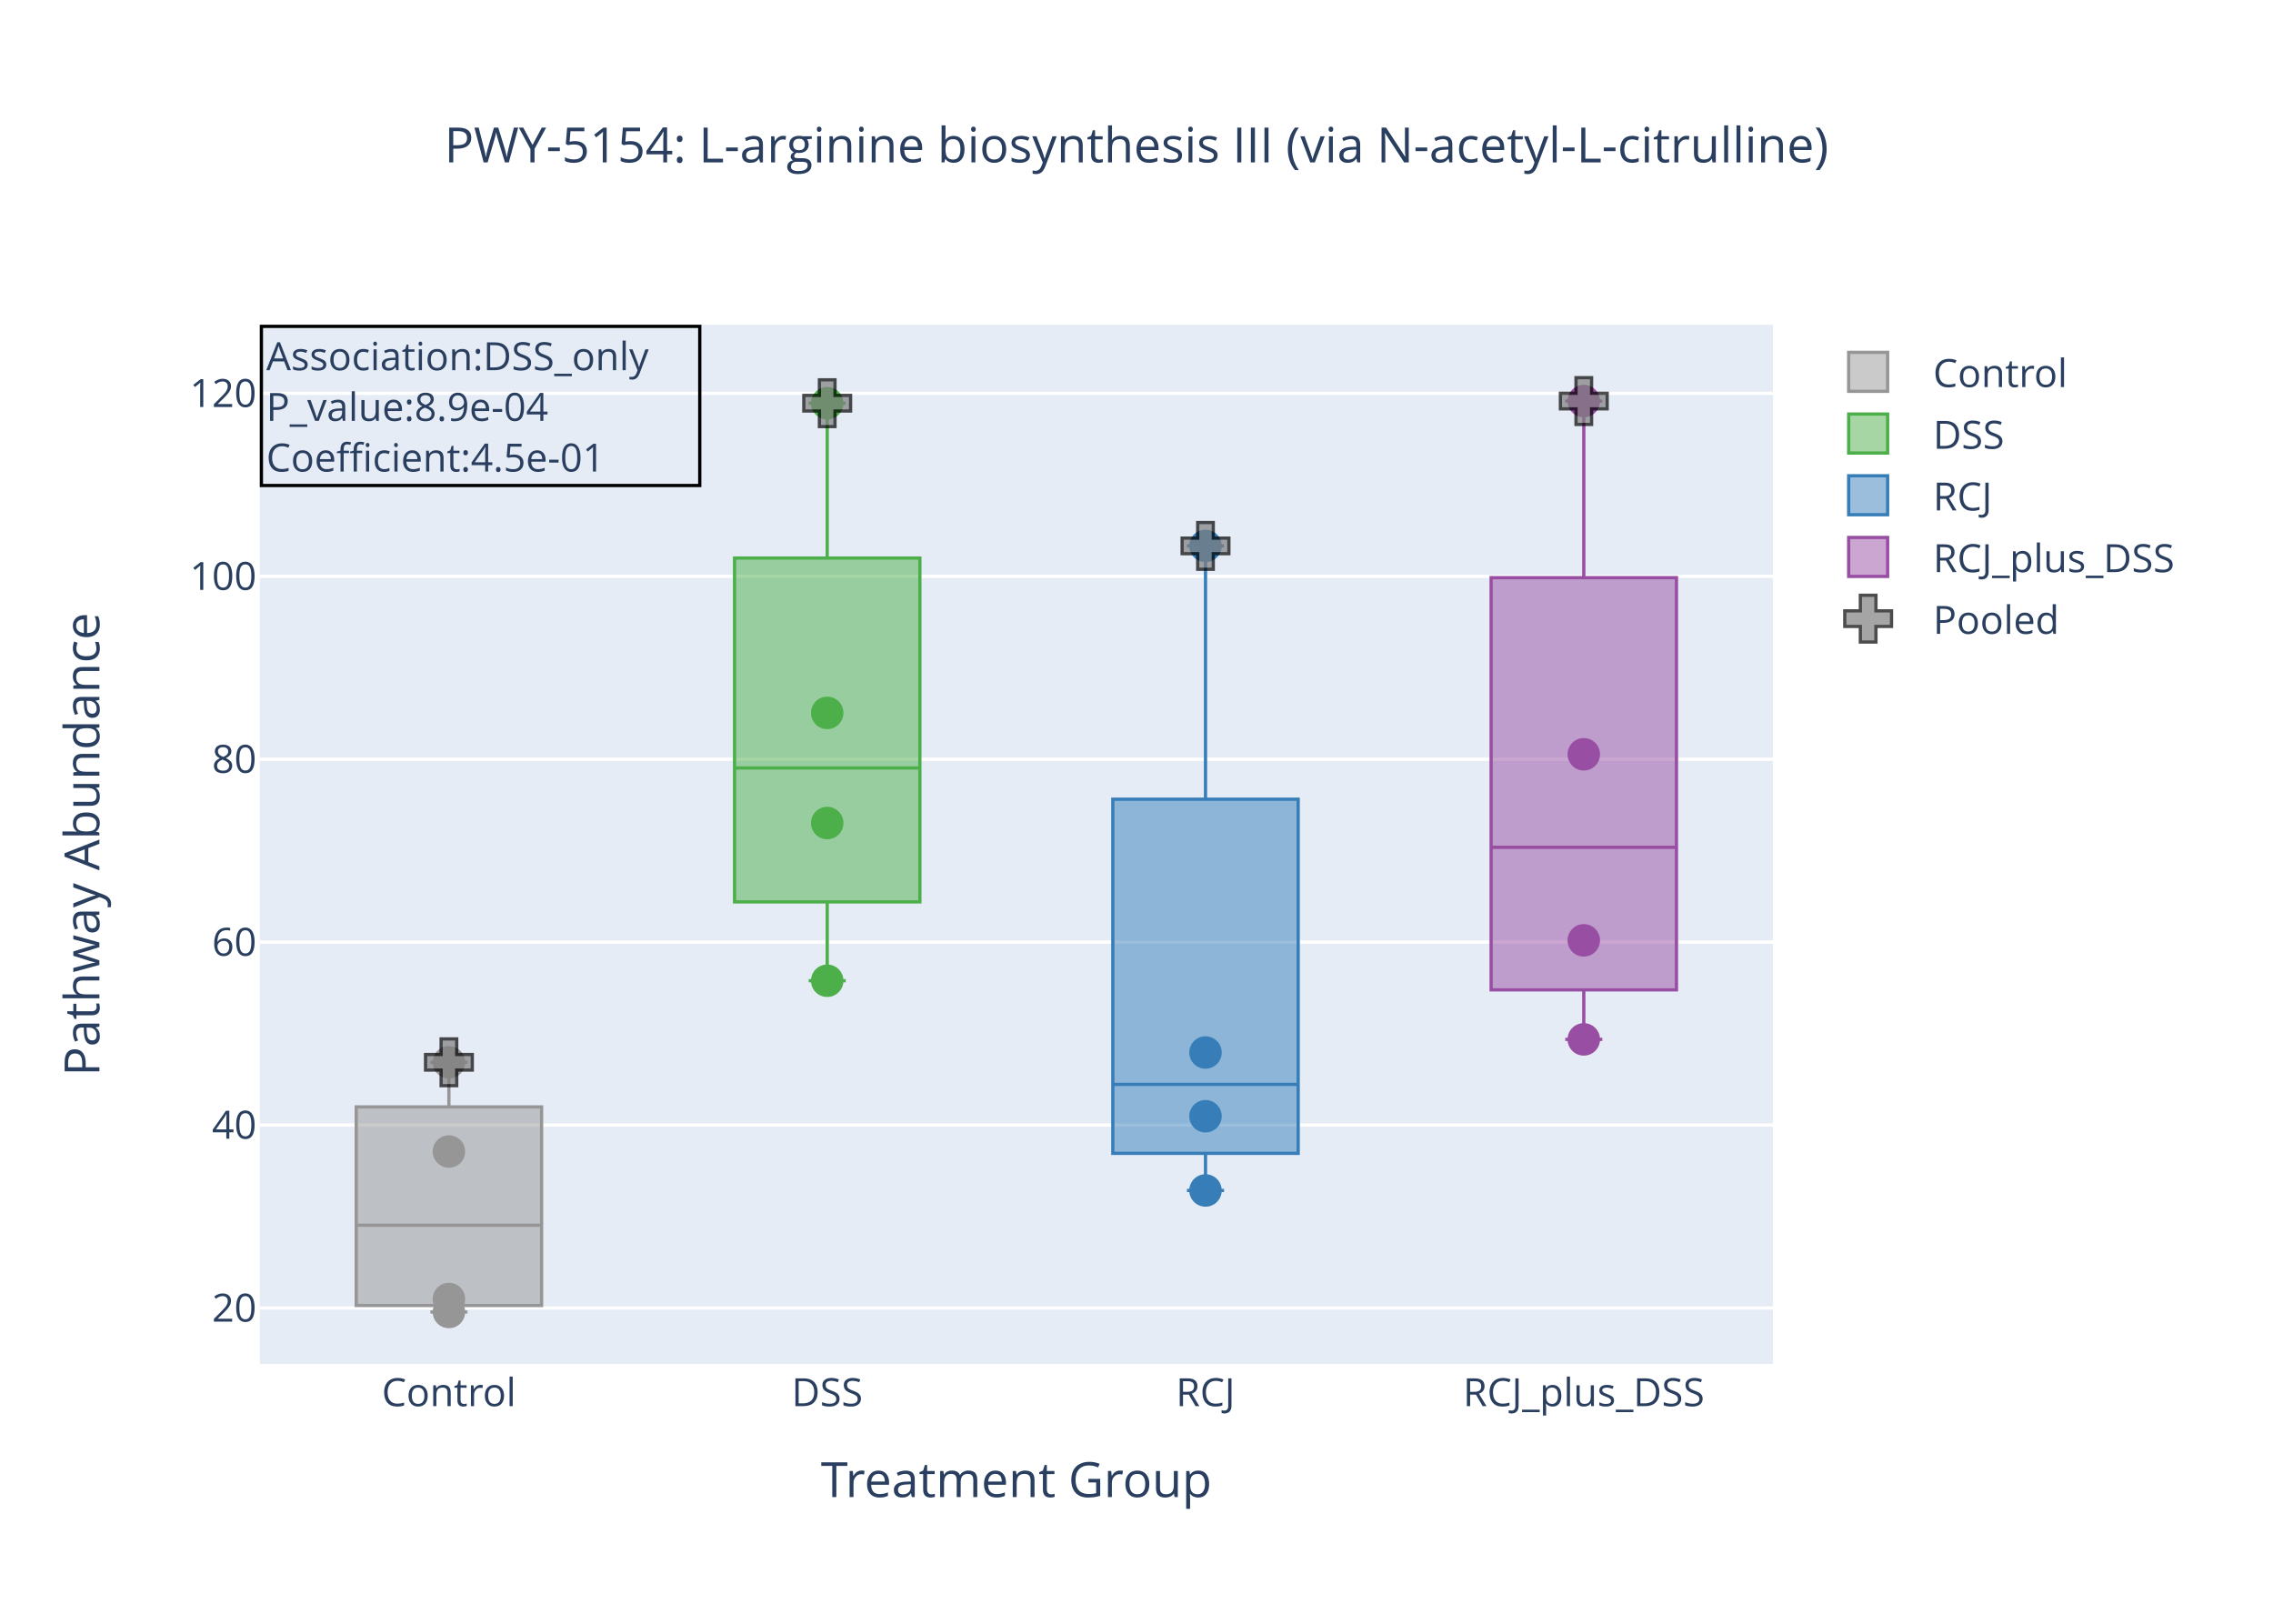
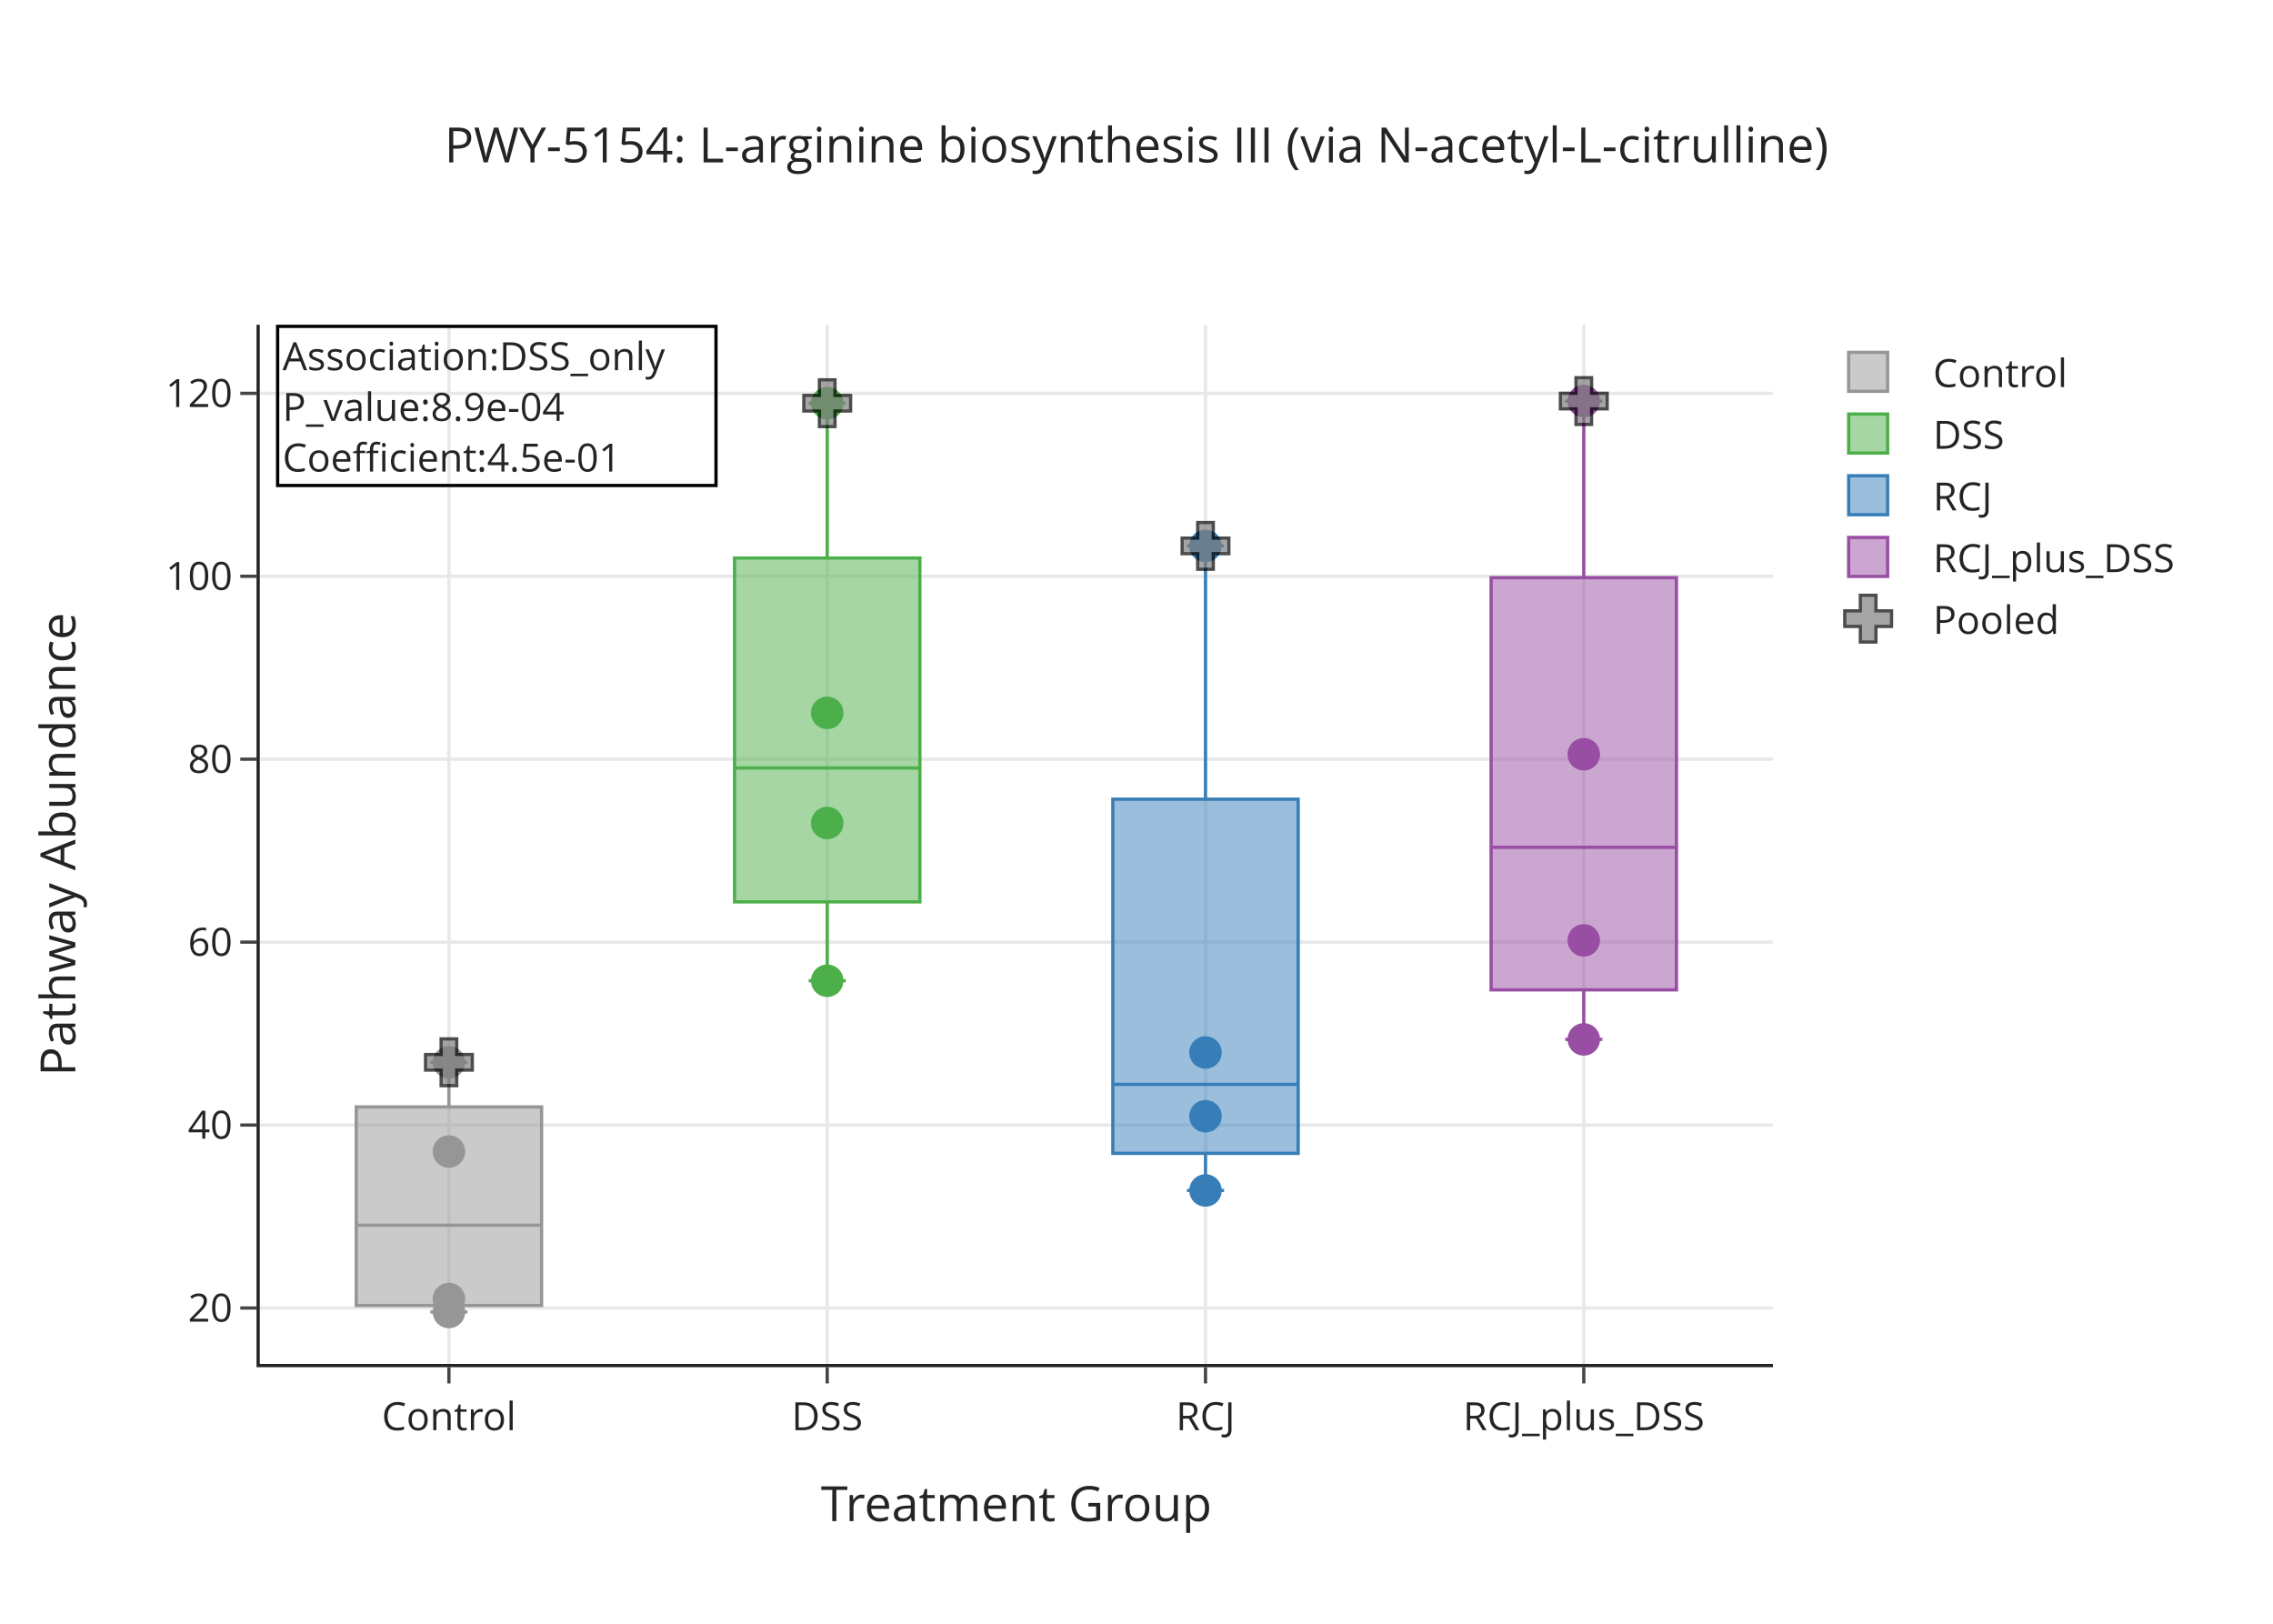
<svg xmlns="http://www.w3.org/2000/svg" class="main-svg" width="700" height="500" style="" viewBox="0 0 700 500">
  <rect x="0" y="0" width="700" height="500" style="fill: rgb(255, 255, 255); fill-opacity: 1;" />
-   <defs id="defs-41fc51">
+   <defs id="defs-90b7b0">
    <g class="clips">
-       <clipPath id="clip41fc51xyplot" class="plotclip">
+       <clipPath id="clip90b7b0xyplot" class="plotclip">
        <rect width="466" height="320" />
      </clipPath>
-       <clipPath class="axesclip" id="clip41fc51x">
+       <clipPath class="axesclip" id="clip90b7b0x">
        <rect x="80" y="0" width="466" height="500" />
      </clipPath>
-       <clipPath class="axesclip" id="clip41fc51y">
+       <clipPath class="axesclip" id="clip90b7b0y">
        <rect x="0" y="100" width="700" height="320" />
      </clipPath>
-       <clipPath class="axesclip" id="clip41fc51xy">
+       <clipPath class="axesclip" id="clip90b7b0xy">
        <rect x="80" y="100" width="466" height="320" />
      </clipPath>
    </g>
    <g class="gradients" />
    <g class="patterns" />
  </defs>
-   <g class="bglayer">
-     <rect class="bg" x="80" y="100" width="466" height="320" style="fill: rgb(229, 236, 246); fill-opacity: 1; stroke-width: 0;" />
-   </g>
+   <g class="bglayer" />
  <g class="layer-below">
    <g class="imagelayer" />
    <g class="shapelayer" />
  </g>
  <g class="cartesianlayer">
    <g class="subplot xy">
      <g class="layer-subplot">
        <g class="shapelayer" />
        <g class="imagelayer" />
      </g>
      <g class="minor-gridlayer">
        <g class="x" />
        <g class="y" />
      </g>
      <g class="gridlayer">
-         <g class="x" />
+         <g class="x">
+           <path class="xgrid crisp" transform="translate(138.25,0)" d="M0,100v320" style="stroke: rgb(232, 232, 232); stroke-opacity: 1; stroke-width: 1px;" />
+           <path class="xgrid crisp" transform="translate(254.75,0)" d="M0,100v320" style="stroke: rgb(232, 232, 232); stroke-opacity: 1; stroke-width: 1px;" />
+           <path class="xgrid crisp" transform="translate(371.25,0)" d="M0,100v320" style="stroke: rgb(232, 232, 232); stroke-opacity: 1; stroke-width: 1px;" />
+           <path class="xgrid crisp" transform="translate(487.75,0)" d="M0,100v320" style="stroke: rgb(232, 232, 232); stroke-opacity: 1; stroke-width: 1px;" />
+         </g>
        <g class="y">
-           <path class="ygrid crisp" transform="translate(0,402.77)" d="M80,0h466" style="stroke: rgb(255, 255, 255); stroke-opacity: 1; stroke-width: 1px;" />
-           <path class="ygrid crisp" transform="translate(0,346.44)" d="M80,0h466" style="stroke: rgb(255, 255, 255); stroke-opacity: 1; stroke-width: 1px;" />
-           <path class="ygrid crisp" transform="translate(0,290.11)" d="M80,0h466" style="stroke: rgb(255, 255, 255); stroke-opacity: 1; stroke-width: 1px;" />
-           <path class="ygrid crisp" transform="translate(0,233.78)" d="M80,0h466" style="stroke: rgb(255, 255, 255); stroke-opacity: 1; stroke-width: 1px;" />
-           <path class="ygrid crisp" transform="translate(0,177.45)" d="M80,0h466" style="stroke: rgb(255, 255, 255); stroke-opacity: 1; stroke-width: 1px;" />
-           <path class="ygrid crisp" transform="translate(0,121.12)" d="M80,0h466" style="stroke: rgb(255, 255, 255); stroke-opacity: 1; stroke-width: 1px;" />
+           <path class="ygrid crisp" transform="translate(0,402.77)" d="M80,0h466" style="stroke: rgb(232, 232, 232); stroke-opacity: 1; stroke-width: 1px;" />
+           <path class="ygrid crisp" transform="translate(0,346.44)" d="M80,0h466" style="stroke: rgb(232, 232, 232); stroke-opacity: 1; stroke-width: 1px;" />
+           <path class="ygrid crisp" transform="translate(0,290.11)" d="M80,0h466" style="stroke: rgb(232, 232, 232); stroke-opacity: 1; stroke-width: 1px;" />
+           <path class="ygrid crisp" transform="translate(0,233.78)" d="M80,0h466" style="stroke: rgb(232, 232, 232); stroke-opacity: 1; stroke-width: 1px;" />
+           <path class="ygrid crisp" transform="translate(0,177.45)" d="M80,0h466" style="stroke: rgb(232, 232, 232); stroke-opacity: 1; stroke-width: 1px;" />
+           <path class="ygrid crisp" transform="translate(0,121.12)" d="M80,0h466" style="stroke: rgb(232, 232, 232); stroke-opacity: 1; stroke-width: 1px;" />
        </g>
      </g>
      <g class="zerolinelayer" />
      <path class="xlines-below" />
      <path class="ylines-below" />
      <g class="overlines-below" />
      <g class="xaxislayer-below" />
      <g class="yaxislayer-below" />
      <g class="overaxes-below" />
-       <g class="plot" transform="translate(80,100)" clip-path="url(#clip41fc51xyplot)">
+       <g class="plot" transform="translate(80,100)" clip-path="url(#clip90b7b0xyplot)">
        <g class="boxlayer mlayer">
          <g class="trace boxes" style="opacity: 1;">
            <path class="box" d="M29.71,277.29H86.79M29.71,302H86.79V240.85H29.71ZM58.25,302V304M58.25,240.85V227.11M52.54,304H63.96M52.54,227.11H63.96" style="vector-effect: non-scaling-stroke; stroke-width: 1px; stroke: rgb(150, 150, 150); stroke-opacity: 1; fill: rgb(150, 150, 150); fill-opacity: 0.5;" />
            <g class="points">
              <path class="point" transform="translate(58.25,304)" d="M5,0A5,5 0 1,1 0,-5A5,5 0 0,1 5,0Z" style="opacity: 1; stroke-width: 0px; fill: rgb(150, 150, 150); fill-opacity: 1;" />
              <path class="point" transform="translate(58.25,300)" d="M5,0A5,5 0 1,1 0,-5A5,5 0 0,1 5,0Z" style="opacity: 1; stroke-width: 0px; fill: rgb(150, 150, 150); fill-opacity: 1;" />
              <path class="point" transform="translate(58.25,254.59)" d="M5,0A5,5 0 1,1 0,-5A5,5 0 0,1 5,0Z" style="opacity: 1; stroke-width: 0px; fill: rgb(150, 150, 150); fill-opacity: 1;" />
              <path class="point" transform="translate(58.25,227.11)" d="M5,0A5,5 0 1,1 0,-5A5,5 0 0,1 5,0Z" style="opacity: 1; stroke-width: 0px; fill: rgb(150, 150, 150); fill-opacity: 1;" />
            </g>
          </g>
          <g class="trace boxes" style="opacity: 1;">
            <path class="box" d="M146.21,136.48H203.29M146.21,177.72H203.29V71.84H146.21ZM174.75,177.72V202M174.75,71.84V24.16M169.04,202H180.46M169.04,24.16H180.46" style="vector-effect: non-scaling-stroke; stroke-width: 1px; stroke: rgb(77, 175, 74); stroke-opacity: 1; fill: rgb(77, 175, 74); fill-opacity: 0.5;" />
            <g class="points">
              <path class="point" transform="translate(174.75,202)" d="M5,0A5,5 0 1,1 0,-5A5,5 0 0,1 5,0Z" style="opacity: 1; stroke-width: 0px; fill: rgb(77, 175, 74); fill-opacity: 1;" />
              <path class="point" transform="translate(174.75,153.44)" d="M5,0A5,5 0 1,1 0,-5A5,5 0 0,1 5,0Z" style="opacity: 1; stroke-width: 0px; fill: rgb(77, 175, 74); fill-opacity: 1;" />
              <path class="point" transform="translate(174.75,119.52)" d="M5,0A5,5 0 1,1 0,-5A5,5 0 0,1 5,0Z" style="opacity: 1; stroke-width: 0px; fill: rgb(77, 175, 74); fill-opacity: 1;" />
              <path class="point" transform="translate(174.75,24.16)" d="M5,0A5,5 0 1,1 0,-5A5,5 0 0,1 5,0Z" style="opacity: 1; stroke-width: 0px; fill: rgb(77, 175, 74); fill-opacity: 1;" />
            </g>
          </g>
          <g class="trace boxes" style="opacity: 1;">
            <path class="box" d="M262.71,233.92H319.79M262.71,255.15H319.79V146.1H262.71ZM291.25,255.15V266.58M291.25,146.1V68.1M285.54,266.58H296.96M285.54,68.1H296.96" style="vector-effect: non-scaling-stroke; stroke-width: 1px; stroke: rgb(55, 126, 184); stroke-opacity: 1; fill: rgb(55, 126, 184); fill-opacity: 0.5;" />
            <g class="points">
              <path class="point" transform="translate(291.25,266.58)" d="M5,0A5,5 0 1,1 0,-5A5,5 0 0,1 5,0Z" style="opacity: 1; stroke-width: 0px; fill: rgb(55, 126, 184); fill-opacity: 1;" />
              <path class="point" transform="translate(291.25,243.73)" d="M5,0A5,5 0 1,1 0,-5A5,5 0 0,1 5,0Z" style="opacity: 1; stroke-width: 0px; fill: rgb(55, 126, 184); fill-opacity: 1;" />
              <path class="point" transform="translate(291.25,224.1)" d="M5,0A5,5 0 1,1 0,-5A5,5 0 0,1 5,0Z" style="opacity: 1; stroke-width: 0px; fill: rgb(55, 126, 184); fill-opacity: 1;" />
              <path class="point" transform="translate(291.25,68.1)" d="M5,0A5,5 0 1,1 0,-5A5,5 0 0,1 5,0Z" style="opacity: 1; stroke-width: 0px; fill: rgb(55, 126, 184); fill-opacity: 1;" />
            </g>
          </g>
          <g class="trace boxes" style="opacity: 1;">
            <path class="box" d="M379.21,160.91H436.29M379.21,204.81H436.29V77.88H379.21ZM407.75,204.81V220.06M407.75,77.88V23.5M402.04,220.06H413.46M402.04,23.5H413.46" style="vector-effect: non-scaling-stroke; stroke-width: 1px; stroke: rgb(152, 78, 163); stroke-opacity: 1; fill: rgb(152, 78, 163); fill-opacity: 0.5;" />
            <g class="points">
              <path class="point" transform="translate(407.75,220.06)" d="M5,0A5,5 0 1,1 0,-5A5,5 0 0,1 5,0Z" style="opacity: 1; stroke-width: 0px; fill: rgb(152, 78, 163); fill-opacity: 1;" />
              <path class="point" transform="translate(407.75,189.56)" d="M5,0A5,5 0 1,1 0,-5A5,5 0 0,1 5,0Z" style="opacity: 1; stroke-width: 0px; fill: rgb(152, 78, 163); fill-opacity: 1;" />
              <path class="point" transform="translate(407.75,132.27)" d="M5,0A5,5 0 1,1 0,-5A5,5 0 0,1 5,0Z" style="opacity: 1; stroke-width: 0px; fill: rgb(152, 78, 163); fill-opacity: 1;" />
              <path class="point" transform="translate(407.75,23.5)" d="M5,0A5,5 0 1,1 0,-5A5,5 0 0,1 5,0Z" style="opacity: 1; stroke-width: 0px; fill: rgb(152, 78, 163); fill-opacity: 1;" />
            </g>
          </g>
        </g>
        <g class="scatterlayer mlayer">
-           <g class="trace scatter traced5c368" style="stroke-miterlimit: 2; opacity: 1;">
+           <g class="trace scatter trace9b6d51" style="stroke-miterlimit: 2; opacity: 1;">
            <g class="fills" />
            <g class="errorbars" />
            <g class="lines" />
            <g class="points">
              <path class="point" transform="translate(58.25,227.11)" d="M7.2,2.4H2.4V7.2H-2.4V2.4H-7.2V-2.4H-2.4V-7.2H2.4V-2.4H7.2Z" style="opacity: 0.7; stroke-width: 1px; fill: rgb(127, 127, 127); fill-opacity: 1; stroke: rgb(0, 0, 0); stroke-opacity: 1;" />
              <path class="point" transform="translate(174.75,24.16)" d="M7.2,2.4H2.4V7.2H-2.4V2.4H-7.2V-2.4H-2.4V-7.2H2.4V-2.4H7.2Z" style="opacity: 0.7; stroke-width: 1px; fill: rgb(127, 127, 127); fill-opacity: 1; stroke: rgb(0, 0, 0); stroke-opacity: 1;" />
              <path class="point" transform="translate(291.25,68.1)" d="M7.2,2.4H2.4V7.2H-2.4V2.4H-7.2V-2.4H-2.4V-7.2H2.4V-2.4H7.2Z" style="opacity: 0.7; stroke-width: 1px; fill: rgb(127, 127, 127); fill-opacity: 1; stroke: rgb(0, 0, 0); stroke-opacity: 1;" />
              <path class="point" transform="translate(407.75,23.5)" d="M7.2,2.4H2.4V7.2H-2.4V2.4H-7.2V-2.4H-2.4V-7.2H2.4V-2.4H7.2Z" style="opacity: 0.7; stroke-width: 1px; fill: rgb(127, 127, 127); fill-opacity: 1; stroke: rgb(0, 0, 0); stroke-opacity: 1;" />
            </g>
            <g class="text" />
          </g>
        </g>
      </g>
      <g class="overplot" />
-       <path class="xlines-above crisp" d="M0,0" style="fill: none;" />
-       <path class="ylines-above crisp" d="M0,0" style="fill: none;" />
+       <path class="xlines-above crisp" d="M79,420.5H546" style="fill: none; stroke-width: 1px; stroke: rgb(36, 36, 36); stroke-opacity: 1;" />
+       <path class="ylines-above crisp" d="M79.5,100V420" style="fill: none; stroke-width: 1px; stroke: rgb(36, 36, 36); stroke-opacity: 1;" />
      <g class="overlines-above" />
      <g class="xaxislayer-above">
-         <g class="xtick">
-           <text text-anchor="middle" x="0" y="433" transform="translate(138.25,0)" style="font-family: 'Open Sans', verdana, arial, sans-serif; font-size: 12px; fill: rgb(42, 63, 95); fill-opacity: 1; white-space: pre; opacity: 1;">Control</text>
-         </g>
-         <g class="xtick">
-           <text text-anchor="middle" x="0" y="433" transform="translate(254.75,0)" style="font-family: 'Open Sans', verdana, arial, sans-serif; font-size: 12px; fill: rgb(42, 63, 95); fill-opacity: 1; white-space: pre; opacity: 1;">DSS</text>
-         </g>
-         <g class="xtick">
-           <text text-anchor="middle" x="0" y="433" transform="translate(371.25,0)" style="font-family: 'Open Sans', verdana, arial, sans-serif; font-size: 12px; fill: rgb(42, 63, 95); fill-opacity: 1; white-space: pre; opacity: 1;">RCJ</text>
-         </g>
-         <g class="xtick">
-           <text text-anchor="middle" x="0" y="433" transform="translate(487.75,0)" style="font-family: 'Open Sans', verdana, arial, sans-serif; font-size: 12px; fill: rgb(42, 63, 95); fill-opacity: 1; white-space: pre; opacity: 1;">RCJ_plus_DSS</text>
+         <path class="xtick ticks crisp" d="M0,421v5" transform="translate(138.25,0)" style="stroke: rgb(68, 68, 68); stroke-opacity: 1; stroke-width: 1px;" />
+         <path class="xtick ticks crisp" d="M0,421v5" transform="translate(254.75,0)" style="stroke: rgb(68, 68, 68); stroke-opacity: 1; stroke-width: 1px;" />
+         <path class="xtick ticks crisp" d="M0,421v5" transform="translate(371.25,0)" style="stroke: rgb(68, 68, 68); stroke-opacity: 1; stroke-width: 1px;" />
+         <path class="xtick ticks crisp" d="M0,421v5" transform="translate(487.75,0)" style="stroke: rgb(68, 68, 68); stroke-opacity: 1; stroke-width: 1px;" />
+         <g class="xtick">
+           <text text-anchor="middle" x="0" y="440.4" transform="translate(138.25,0)" style="font-family: 'Open Sans', verdana, arial, sans-serif; font-size: 12px; fill: rgb(36, 36, 36); fill-opacity: 1; white-space: pre; opacity: 1;">Control</text>
+         </g>
+         <g class="xtick">
+           <text text-anchor="middle" x="0" y="440.4" transform="translate(254.75,0)" style="font-family: 'Open Sans', verdana, arial, sans-serif; font-size: 12px; fill: rgb(36, 36, 36); fill-opacity: 1; white-space: pre; opacity: 1;">DSS</text>
+         </g>
+         <g class="xtick">
+           <text text-anchor="middle" x="0" y="440.4" transform="translate(371.25,0)" style="font-family: 'Open Sans', verdana, arial, sans-serif; font-size: 12px; fill: rgb(36, 36, 36); fill-opacity: 1; white-space: pre; opacity: 1;">RCJ</text>
+         </g>
+         <g class="xtick">
+           <text text-anchor="middle" x="0" y="440.4" transform="translate(487.75,0)" style="font-family: 'Open Sans', verdana, arial, sans-serif; font-size: 12px; fill: rgb(36, 36, 36); fill-opacity: 1; white-space: pre; opacity: 1;">RCJ_plus_DSS</text>
        </g>
      </g>
      <g class="yaxislayer-above">
-         <g class="ytick">
-           <text text-anchor="end" x="79" y="4.2" transform="translate(0,402.77)" style="font-family: 'Open Sans', verdana, arial, sans-serif; font-size: 12px; fill: rgb(42, 63, 95); fill-opacity: 1; white-space: pre; opacity: 1;">20</text>
-         </g>
-         <g class="ytick">
-           <text text-anchor="end" x="79" y="4.2" style="font-family: 'Open Sans', verdana, arial, sans-serif; font-size: 12px; fill: rgb(42, 63, 95); fill-opacity: 1; white-space: pre; opacity: 1;" transform="translate(0,346.44)">40</text>
-         </g>
-         <g class="ytick">
-           <text text-anchor="end" x="79" y="4.2" style="font-family: 'Open Sans', verdana, arial, sans-serif; font-size: 12px; fill: rgb(42, 63, 95); fill-opacity: 1; white-space: pre; opacity: 1;" transform="translate(0,290.11)">60</text>
-         </g>
-         <g class="ytick">
-           <text text-anchor="end" x="79" y="4.2" style="font-family: 'Open Sans', verdana, arial, sans-serif; font-size: 12px; fill: rgb(42, 63, 95); fill-opacity: 1; white-space: pre; opacity: 1;" transform="translate(0,233.78)">80</text>
-         </g>
-         <g class="ytick">
-           <text text-anchor="end" x="79" y="4.2" style="font-family: 'Open Sans', verdana, arial, sans-serif; font-size: 12px; fill: rgb(42, 63, 95); fill-opacity: 1; white-space: pre; opacity: 1;" transform="translate(0,177.45)">100</text>
-         </g>
-         <g class="ytick">
-           <text text-anchor="end" x="79" y="4.2" style="font-family: 'Open Sans', verdana, arial, sans-serif; font-size: 12px; fill: rgb(42, 63, 95); fill-opacity: 1; white-space: pre; opacity: 1;" transform="translate(0,121.12)">120</text>
+         <path class="ytick ticks crisp" d="M79,0h-5" transform="translate(0,402.77)" style="stroke: rgb(68, 68, 68); stroke-opacity: 1; stroke-width: 1px;" />
+         <path class="ytick ticks crisp" d="M79,0h-5" transform="translate(0,346.44)" style="stroke: rgb(68, 68, 68); stroke-opacity: 1; stroke-width: 1px;" />
+         <path class="ytick ticks crisp" d="M79,0h-5" transform="translate(0,290.11)" style="stroke: rgb(68, 68, 68); stroke-opacity: 1; stroke-width: 1px;" />
+         <path class="ytick ticks crisp" d="M79,0h-5" transform="translate(0,233.78)" style="stroke: rgb(68, 68, 68); stroke-opacity: 1; stroke-width: 1px;" />
+         <path class="ytick ticks crisp" d="M79,0h-5" transform="translate(0,177.45)" style="stroke: rgb(68, 68, 68); stroke-opacity: 1; stroke-width: 1px;" />
+         <path class="ytick ticks crisp" d="M79,0h-5" transform="translate(0,121.12)" style="stroke: rgb(68, 68, 68); stroke-opacity: 1; stroke-width: 1px;" />
+         <g class="ytick">
+           <text text-anchor="end" x="71.6" y="4.2" transform="translate(0,402.77)" style="font-family: 'Open Sans', verdana, arial, sans-serif; font-size: 12px; fill: rgb(36, 36, 36); fill-opacity: 1; white-space: pre; opacity: 1;">20</text>
+         </g>
+         <g class="ytick">
+           <text text-anchor="end" x="71.6" y="4.2" style="font-family: 'Open Sans', verdana, arial, sans-serif; font-size: 12px; fill: rgb(36, 36, 36); fill-opacity: 1; white-space: pre; opacity: 1;" transform="translate(0,346.44)">40</text>
+         </g>
+         <g class="ytick">
+           <text text-anchor="end" x="71.6" y="4.2" style="font-family: 'Open Sans', verdana, arial, sans-serif; font-size: 12px; fill: rgb(36, 36, 36); fill-opacity: 1; white-space: pre; opacity: 1;" transform="translate(0,290.11)">60</text>
+         </g>
+         <g class="ytick">
+           <text text-anchor="end" x="71.6" y="4.2" style="font-family: 'Open Sans', verdana, arial, sans-serif; font-size: 12px; fill: rgb(36, 36, 36); fill-opacity: 1; white-space: pre; opacity: 1;" transform="translate(0,233.78)">80</text>
+         </g>
+         <g class="ytick">
+           <text text-anchor="end" x="71.6" y="4.2" style="font-family: 'Open Sans', verdana, arial, sans-serif; font-size: 12px; fill: rgb(36, 36, 36); fill-opacity: 1; white-space: pre; opacity: 1;" transform="translate(0,177.45)">100</text>
+         </g>
+         <g class="ytick">
+           <text text-anchor="end" x="71.6" y="4.2" style="font-family: 'Open Sans', verdana, arial, sans-serif; font-size: 12px; fill: rgb(36, 36, 36); fill-opacity: 1; white-space: pre; opacity: 1;" transform="translate(0,121.12)">120</text>
        </g>
      </g>
      <g class="overaxes-above" />
    </g>
  </g>
  <g class="polarlayer" />
  <g class="smithlayer" />
  <g class="ternarylayer" />
  <g class="geolayer" />
  <g class="funnelarealayer" />
  <g class="pielayer" />
  <g class="iciclelayer" />
  <g class="treemaplayer" />
  <g class="sunburstlayer" />
  <g class="glimages" />
-   <defs id="topdefs-41fc51">
+   <defs id="topdefs-90b7b0">
    <g class="clips" />
-     <clipPath id="legend41fc51">
+     <clipPath id="legend90b7b0">
      <rect width="133" height="105" x="0" y="0" />
    </clipPath>
  </defs>
  <g class="layer-above">
    <g class="imagelayer" />
    <g class="shapelayer" />
  </g>
  <g class="infolayer">
    <g class="legend" pointer-events="all" transform="translate(555.32,100)">
      <rect class="bg" shape-rendering="crispEdges" width="133" height="105" x="0" y="0" style="stroke: rgb(68, 68, 68); stroke-opacity: 1; fill: rgb(255, 255, 255); fill-opacity: 1; stroke-width: 0px;" />
-       <g class="scrollbox" transform="" clip-path="url(#legend41fc51)">
+       <g class="scrollbox" transform="" clip-path="url(#legend90b7b0)">
        <g class="groups">
          <g class="traces" transform="translate(0,14.5)" style="opacity: 1;">
-             <text class="legendtext" text-anchor="start" x="40" y="4.68" style="font-family: 'Open Sans', verdana, arial, sans-serif; font-size: 12px; fill: rgb(42, 63, 95); fill-opacity: 1; white-space: pre;">Control</text>
+             <text class="legendtext" text-anchor="start" x="40" y="4.68" style="font-family: 'Open Sans', verdana, arial, sans-serif; font-size: 12px; fill: rgb(36, 36, 36); fill-opacity: 1; white-space: pre;">Control</text>
            <g class="layers" style="opacity: 1;">
              <g class="legendfill" />
              <g class="legendlines" />
              <g class="legendsymbols">
                <g class="legendpoints">
                  <path class="legendbox" d="M6,6H-6V-6H6Z" transform="translate(20,0)" style="stroke-width: 1px; fill: rgb(150, 150, 150); fill-opacity: 0.5; stroke: rgb(150, 150, 150); stroke-opacity: 1;" />
                </g>
              </g>
            </g>
            <rect class="legendtoggle" x="0" y="-9.5" width="127.703" height="19" style="fill: rgb(0, 0, 0); fill-opacity: 0;" />
          </g>
          <g class="traces" transform="translate(0,33.5)" style="opacity: 1;">
-             <text class="legendtext" text-anchor="start" x="40" y="4.68" style="font-family: 'Open Sans', verdana, arial, sans-serif; font-size: 12px; fill: rgb(42, 63, 95); fill-opacity: 1; white-space: pre;">DSS</text>
+             <text class="legendtext" text-anchor="start" x="40" y="4.68" style="font-family: 'Open Sans', verdana, arial, sans-serif; font-size: 12px; fill: rgb(36, 36, 36); fill-opacity: 1; white-space: pre;">DSS</text>
            <g class="layers" style="opacity: 1;">
              <g class="legendfill" />
              <g class="legendlines" />
              <g class="legendsymbols">
                <g class="legendpoints">
                  <path class="legendbox" d="M6,6H-6V-6H6Z" transform="translate(20,0)" style="stroke-width: 1px; fill: rgb(77, 175, 74); fill-opacity: 0.5; stroke: rgb(77, 175, 74); stroke-opacity: 1;" />
                </g>
              </g>
            </g>
            <rect class="legendtoggle" x="0" y="-9.5" width="127.703" height="19" style="fill: rgb(0, 0, 0); fill-opacity: 0;" />
          </g>
          <g class="traces" transform="translate(0,52.5)" style="opacity: 1;">
-             <text class="legendtext" text-anchor="start" x="40" y="4.68" style="font-family: 'Open Sans', verdana, arial, sans-serif; font-size: 12px; fill: rgb(42, 63, 95); fill-opacity: 1; white-space: pre;">RCJ</text>
+             <text class="legendtext" text-anchor="start" x="40" y="4.68" style="font-family: 'Open Sans', verdana, arial, sans-serif; font-size: 12px; fill: rgb(36, 36, 36); fill-opacity: 1; white-space: pre;">RCJ</text>
            <g class="layers" style="opacity: 1;">
              <g class="legendfill" />
              <g class="legendlines" />
              <g class="legendsymbols">
                <g class="legendpoints">
                  <path class="legendbox" d="M6,6H-6V-6H6Z" transform="translate(20,0)" style="stroke-width: 1px; fill: rgb(55, 126, 184); fill-opacity: 0.5; stroke: rgb(55, 126, 184); stroke-opacity: 1;" />
                </g>
              </g>
            </g>
            <rect class="legendtoggle" x="0" y="-9.5" width="127.703" height="19" style="fill: rgb(0, 0, 0); fill-opacity: 0;" />
          </g>
          <g class="traces" transform="translate(0,71.5)" style="opacity: 1;">
-             <text class="legendtext" text-anchor="start" x="40" y="4.68" style="font-family: 'Open Sans', verdana, arial, sans-serif; font-size: 12px; fill: rgb(42, 63, 95); fill-opacity: 1; white-space: pre;">RCJ_plus_DSS</text>
+             <text class="legendtext" text-anchor="start" x="40" y="4.68" style="font-family: 'Open Sans', verdana, arial, sans-serif; font-size: 12px; fill: rgb(36, 36, 36); fill-opacity: 1; white-space: pre;">RCJ_plus_DSS</text>
            <g class="layers" style="opacity: 1;">
              <g class="legendfill" />
              <g class="legendlines" />
              <g class="legendsymbols">
                <g class="legendpoints">
                  <path class="legendbox" d="M6,6H-6V-6H6Z" transform="translate(20,0)" style="stroke-width: 1px; fill: rgb(152, 78, 163); fill-opacity: 0.5; stroke: rgb(152, 78, 163); stroke-opacity: 1;" />
                </g>
              </g>
            </g>
            <rect class="legendtoggle" x="0" y="-9.5" width="127.703" height="19" style="fill: rgb(0, 0, 0); fill-opacity: 0;" />
          </g>
          <g class="traces" transform="translate(0,90.5)" style="opacity: 1;">
-             <text class="legendtext" text-anchor="start" x="40" y="4.68" style="font-family: 'Open Sans', verdana, arial, sans-serif; font-size: 12px; fill: rgb(42, 63, 95); fill-opacity: 1; white-space: pre;">Pooled</text>
+             <text class="legendtext" text-anchor="start" x="40" y="4.68" style="font-family: 'Open Sans', verdana, arial, sans-serif; font-size: 12px; fill: rgb(36, 36, 36); fill-opacity: 1; white-space: pre;">Pooled</text>
            <g class="layers" style="opacity: 1;">
              <g class="legendfill" />
              <g class="legendlines" />
              <g class="legendsymbols">
                <g class="legendpoints">
                  <path class="scatterpts" transform="translate(20,0)" d="M7.2,2.4H2.4V7.2H-2.4V2.4H-7.2V-2.4H-2.4V-7.2H2.4V-2.4H7.2Z" style="opacity: 0.7; stroke-width: 1px; fill: rgb(127, 127, 127); fill-opacity: 1; stroke: rgb(0, 0, 0); stroke-opacity: 1;" />
                </g>
              </g>
            </g>
            <rect class="legendtoggle" x="0" y="-9.5" width="127.703" height="19" style="fill: rgb(0, 0, 0); fill-opacity: 0;" />
          </g>
        </g>
      </g>
      <rect class="scrollbar" rx="20" ry="3" width="0" height="0" x="0" y="0" style="fill: rgb(128, 139, 164); fill-opacity: 1;" />
    </g>
    <g class="g-gtitle">
-       <text class="gtitle" x="350" y="50" text-anchor="middle" dy="0em" style="font-family: 'Open Sans', verdana, arial, sans-serif; font-size: 15px; fill: rgb(42, 63, 95); opacity: 1; font-weight: normal; white-space: pre;">PWY-5154: L-arginine biosynthesis III (via N-acetyl-L-citrulline)</text>
+       <text class="gtitle" x="350" y="50" text-anchor="middle" dy="0em" style="font-family: 'Open Sans', verdana, arial, sans-serif; font-size: 15px; fill: rgb(36, 36, 36); opacity: 1; font-weight: normal; white-space: pre;">PWY-5154: L-arginine biosynthesis III (via N-acetyl-L-citrulline)</text>
    </g>
    <g class="g-xtitle">
-       <text class="xtitle" x="313" y="461" text-anchor="middle" style="font-family: 'Open Sans', verdana, arial, sans-serif; font-size: 15px; fill: rgb(42, 63, 95); opacity: 1; font-weight: normal; white-space: pre;">Treatment Group</text>
+       <text class="xtitle" x="313" y="468.406" text-anchor="middle" style="font-family: 'Open Sans', verdana, arial, sans-serif; font-size: 15px; fill: rgb(36, 36, 36); opacity: 1; font-weight: normal; white-space: pre;">Treatment Group</text>
    </g>
    <g class="g-ytitle">
-       <text class="ytitle" transform="rotate(-90,30.60938,260)" x="30.609" y="260" text-anchor="middle" style="font-family: 'Open Sans', verdana, arial, sans-serif; font-size: 15px; fill: rgb(42, 63, 95); opacity: 1; font-weight: normal; white-space: pre;">Pathway Abundance</text>
+       <text class="ytitle" transform="rotate(-90,23.20312,260)" x="23.203" y="260" text-anchor="middle" style="font-family: 'Open Sans', verdana, arial, sans-serif; font-size: 15px; fill: rgb(36, 36, 36); opacity: 1; font-weight: normal; white-space: pre;">Pathway Abundance</text>
    </g>
    <g class="annotation" data-index="0" style="opacity: 1;">
-       <g class="annotation-text-g" transform="rotate(0,148,125)">
-         <g class="cursor-pointer" transform="translate(80,100)">
+       <g class="annotation-text-g" transform="rotate(0,152.66,125)">
+         <g class="cursor-pointer" transform="translate(85,100)">
          <rect class="bg" x="0.5" y="0.5" width="135" height="49" style="stroke-width: 1px; stroke: rgb(0, 0, 0); stroke-opacity: 1; fill: rgb(0, 0, 0); fill-opacity: 0;" />
-           <text class="annotation-text" text-anchor="start" x="2" y="14" style="font-family: 'Open Sans', verdana, arial, sans-serif; font-size: 12px; fill: rgb(42, 63, 95); fill-opacity: 1; white-space: pre;">
+           <text class="annotation-text" text-anchor="start" x="2" y="14" style="font-family: 'Open Sans', verdana, arial, sans-serif; font-size: 12px; fill: rgb(36, 36, 36); fill-opacity: 1; white-space: pre;">
            <tspan class="line" dy="0em" x="2" y="14">Association:DSS_only</tspan>
            <tspan class="line" dy="1.3em" x="2" y="14">P_value:8.9e-04</tspan>
            <tspan class="line" dy="2.6em" x="2" y="14">Coefficient:4.5e-01</tspan>
          </text>
        </g>
      </g>
    </g>
  </g>
</svg>
